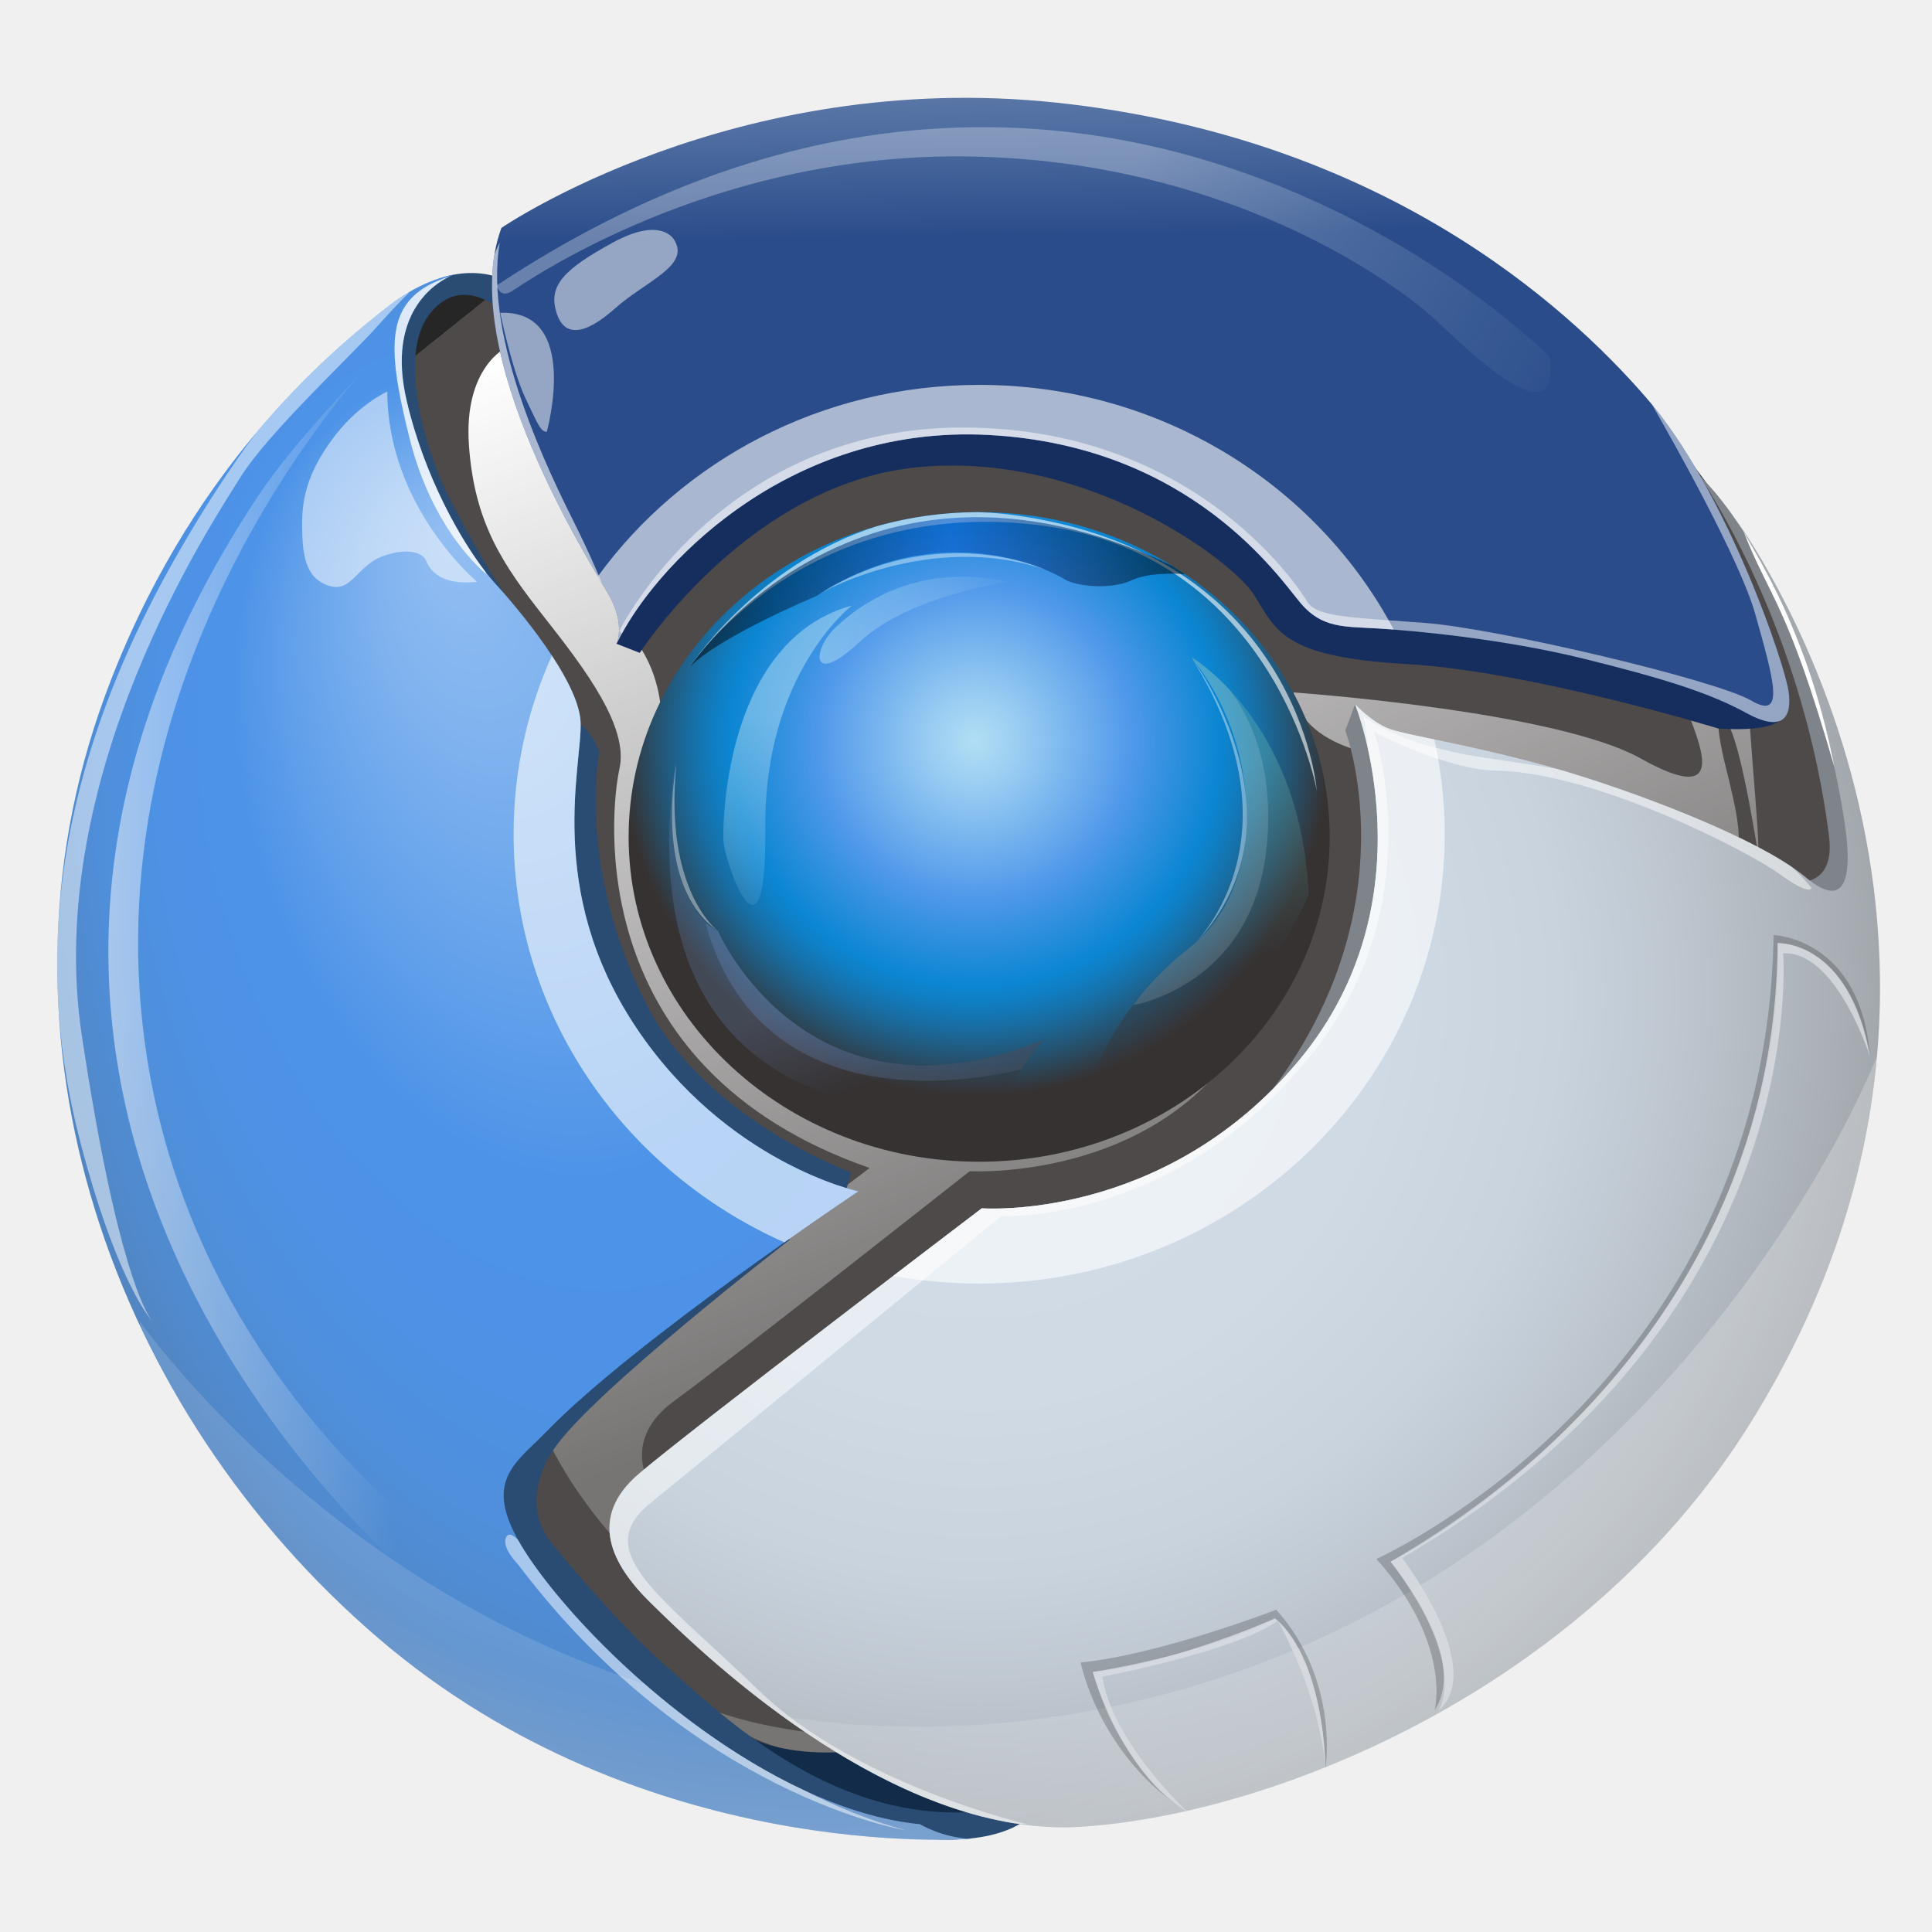
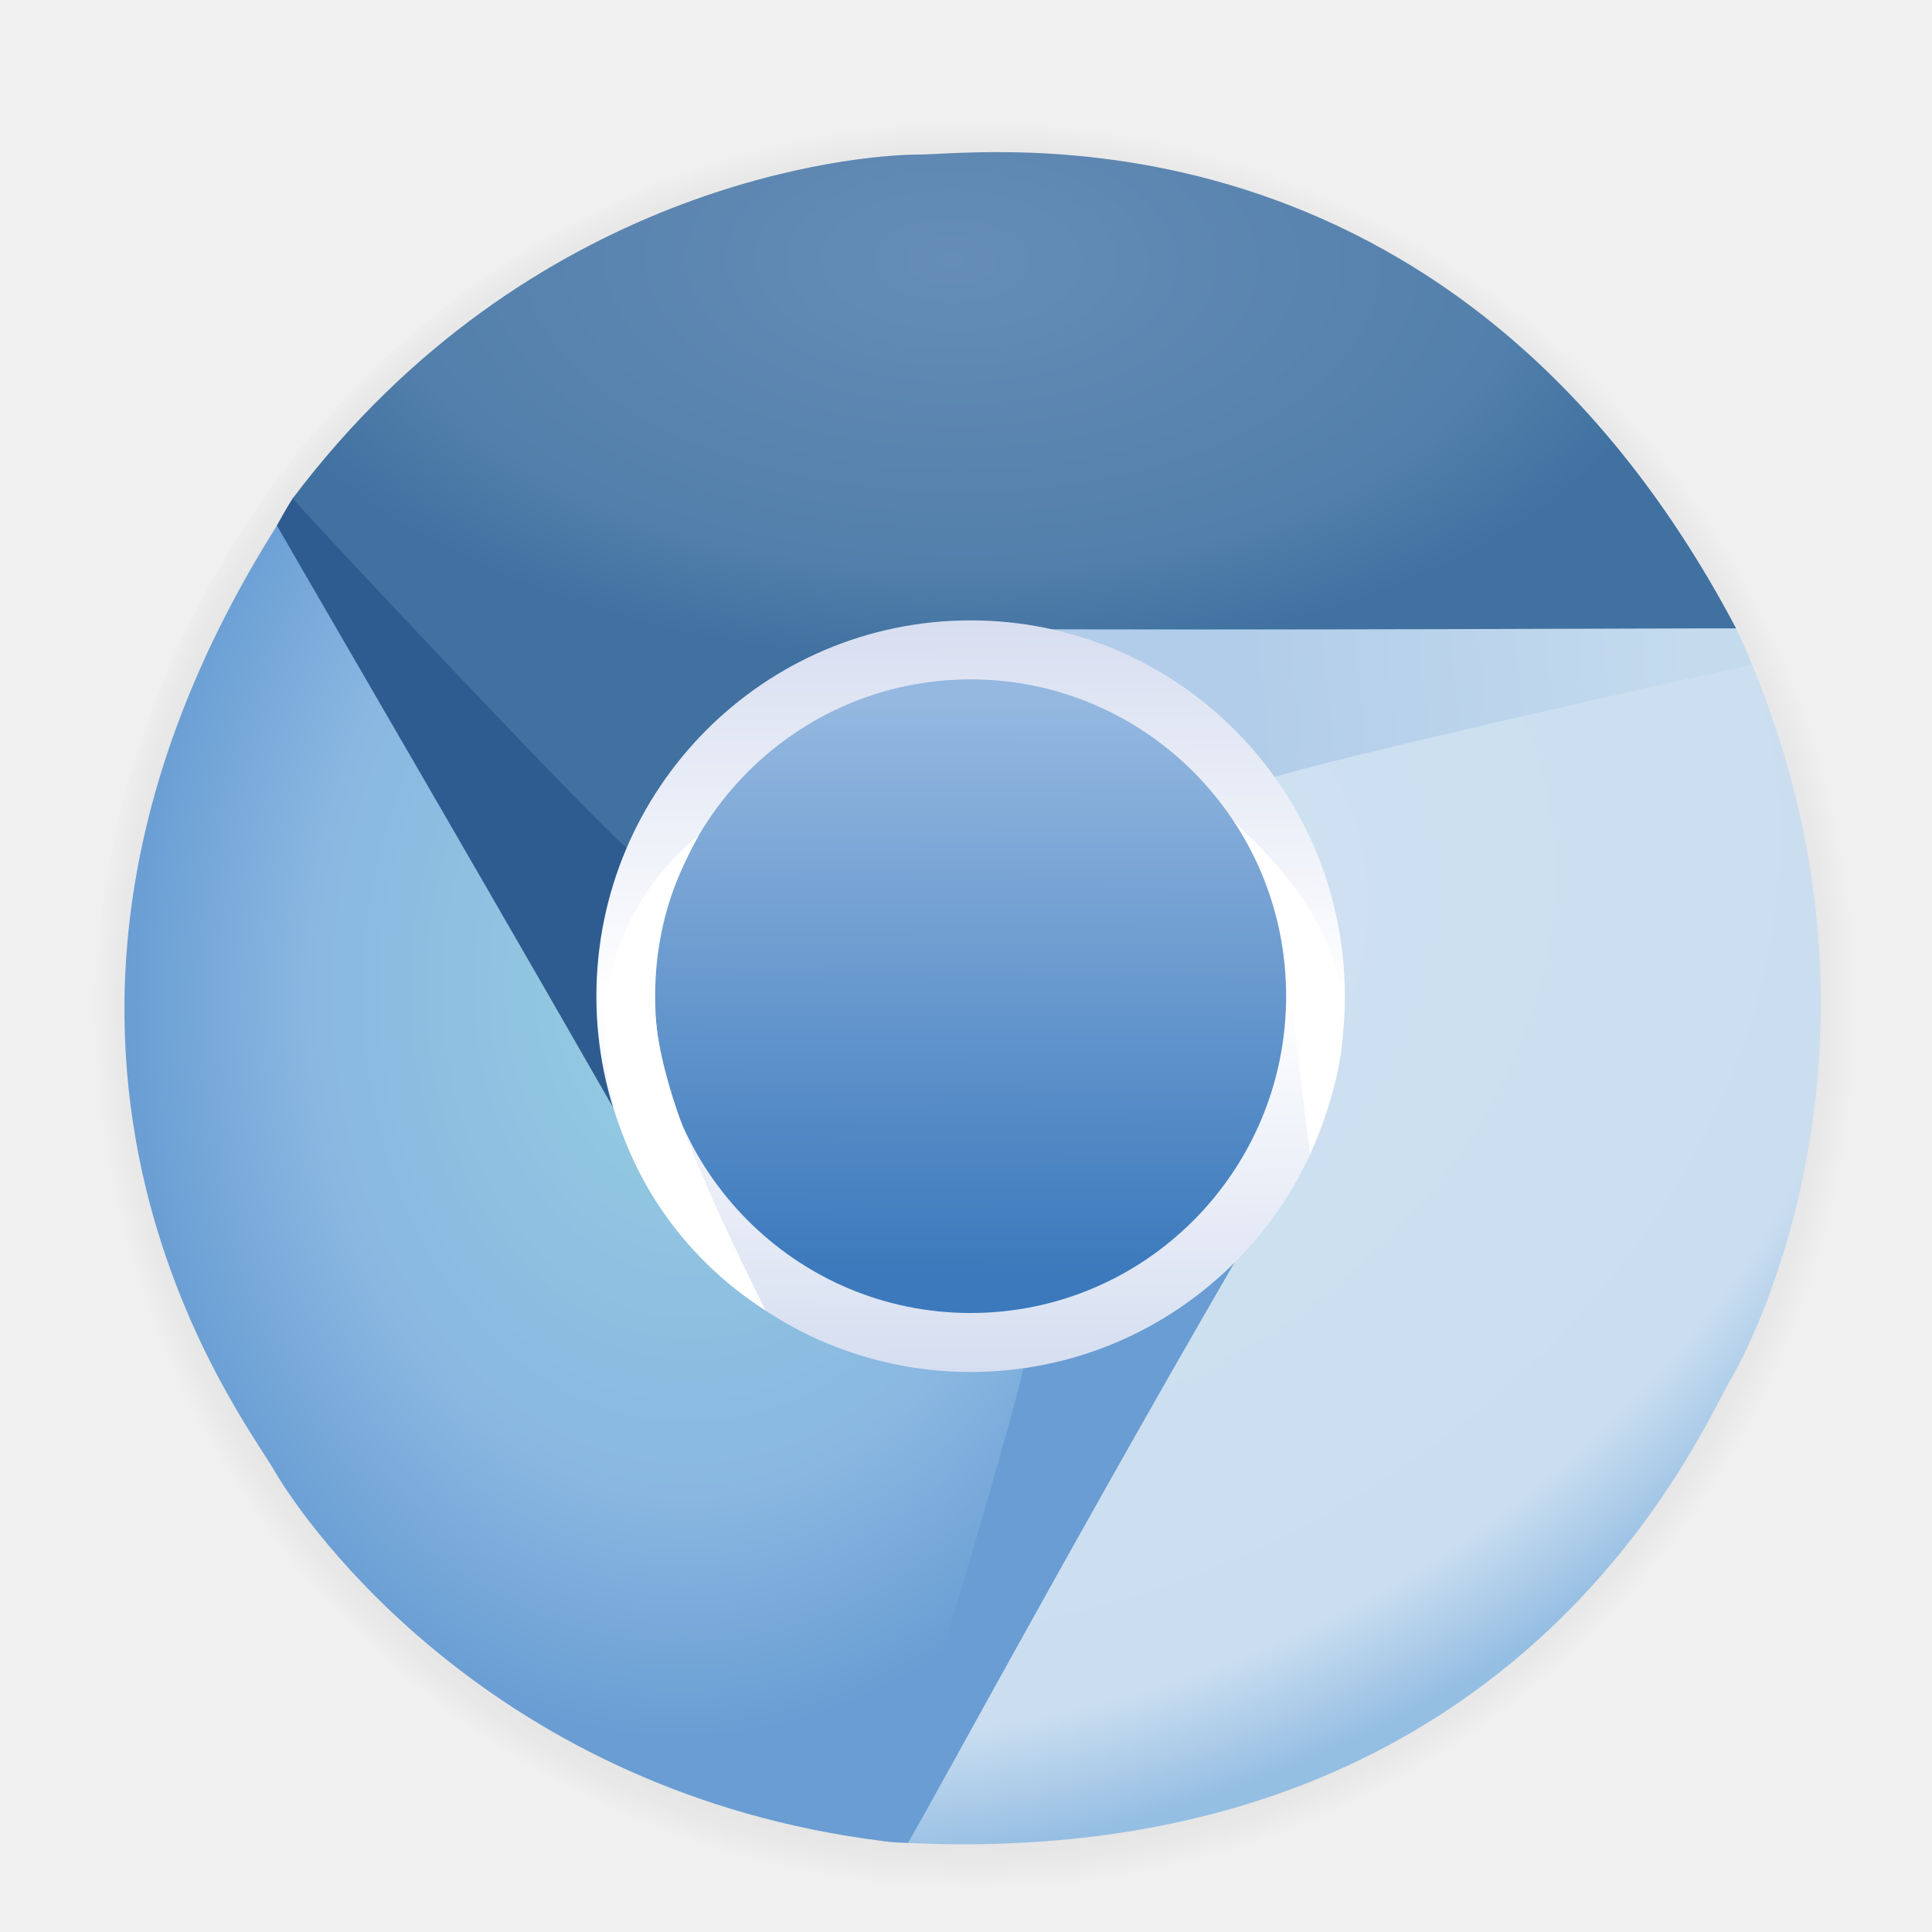
- <svg xmlns="http://www.w3.org/2000/svg" xmlns:xlink="http://www.w3.org/1999/xlink" version="1.1" width="512" height="512" viewBox="0 0 512 512" id="Layer_1" xml:space="preserve">
-   <defs id="defs276">
-     <linearGradient x1="246.287" y1="309.293" x2="344.287" y2="61.96" id="linearGradient3235" xlink:href="#SVGID_1_" gradientUnits="userSpaceOnUse" gradientTransform="matrix(1,0,0,-1,-95.5249,413.6392)" />
-     <linearGradient x1="425.283" y1="380.217" x2="523.283" y2="132.883" id="linearGradient3237" xlink:href="#SVGID_2_" gradientUnits="userSpaceOnUse" gradientTransform="matrix(1,0,0,-1,-95.5249,413.6392)" />
-     <radialGradient cx="354.779" cy="148.45" r="224.877" id="radialGradient3239" xlink:href="#SVGID_3_" gradientUnits="userSpaceOnUse" gradientTransform="matrix(1,0,0,-1,-95.5249,413.6392)" />
-     <linearGradient x1="393.387" y1="379.518" x2="393.998" y2="335.523" id="linearGradient3241" xlink:href="#SVGID_4_" gradientUnits="userSpaceOnUse" gradientTransform="matrix(1,0,0,-1,-95.5249,413.6392)" />
-     <radialGradient cx="363.576" cy="283.968" r="226.974" fx="223.237" fy="279.066" id="radialGradient3243" xlink:href="#SVGID_5_" gradientUnits="userSpaceOnUse" gradientTransform="matrix(0.2694,0.963,0.6475,-0.1811,-112.0564,-13.5191)" />
-     <radialGradient cx="354.112" cy="210.617" r="87.218" id="radialGradient3245" xlink:href="#SVGID_6_" gradientUnits="userSpaceOnUse" gradientTransform="matrix(1,0,0,-1,-95.5249,413.6392)" />
-     <linearGradient x1="283.84" y1="247.407" x2="405.834" y2="247.407" id="linearGradient3247" xlink:href="#SVGID_7_" gradientUnits="userSpaceOnUse" gradientTransform="matrix(1,0,0,-1,-95.5249,413.6392)" />
-     <linearGradient x1="315.816" y1="240.502" x2="362.487" y2="240.502" id="linearGradient3249" xlink:href="#SVGID_8_" gradientUnits="userSpaceOnUse" gradientTransform="matrix(1,0,0,-1,-95.5249,413.6392)" />
-     <linearGradient x1="212.457" y1="195.828" x2="210.957" y2="252.828" id="linearGradient3251" xlink:href="#SVGID_9_" gradientUnits="userSpaceOnUse" />
-     <linearGradient x1="325.928" y1="150.774" x2="333.595" y2="127.44" id="linearGradient3253" xlink:href="#SVGID_10_" gradientUnits="userSpaceOnUse" gradientTransform="matrix(1,0,0,-1,-95.5249,413.6392)" />
-     <linearGradient x1="299.559" y1="149.418" x2="415.892" y2="114.418" id="linearGradient3255" xlink:href="#SVGID_11_" gradientUnits="userSpaceOnUse" gradientTransform="matrix(1,0,0,-1,-95.5249,413.6392)" />
-     <linearGradient x1="394.055" y1="195.11" x2="410.055" y2="152.11" id="linearGradient3257" xlink:href="#SVGID_12_" gradientUnits="userSpaceOnUse" gradientTransform="matrix(1,0,0,-1,-95.5249,413.6392)" />
-     <linearGradient x1="140.64" y1="153.574" x2="231.779" y2="153.574" id="linearGradient3259" xlink:href="#SVGID_13_" gradientUnits="userSpaceOnUse" gradientTransform="matrix(1,0,0,-1,-95.5249,413.6392)" />
-     <linearGradient x1="273.692" y1="99.52" x2="378.692" y2="163.52" id="linearGradient3261" xlink:href="#SVGID_14_" gradientUnits="userSpaceOnUse" />
-     <radialGradient cx="314.445" cy="191.782" r="257.587" id="radialGradient3263" xlink:href="#SVGID_15_" gradientUnits="userSpaceOnUse" gradientTransform="matrix(1,0,0,-1,-95.5249,413.6392)" />
-     <radialGradient cx="314.445" cy="191.781" r="257.587" id="radialGradient3265" xlink:href="#SVGID_16_" gradientUnits="userSpaceOnUse" gradientTransform="matrix(1,0,0,-1,-95.5249,413.6392)" />
+ <svg xmlns="http://www.w3.org/2000/svg" xmlns:xlink="http://www.w3.org/1999/xlink" version="1.1" width="256" height="256" id="svg3039">
+   <defs id="defs3043">
+     <linearGradient id="linearGradient3803">
+       <stop style="stop-color:#d7def0;stop-opacity:1;" offset="0" id="stop3805" />
+       <stop id="stop3811" offset="0.5" style="stop-color:#ffffff;stop-opacity:1" />
+       <stop style="stop-color:#d5def0;stop-opacity:1" offset="1" id="stop3807" />
+     </linearGradient>
+     <linearGradient id="linearGradient3776">
+       <stop id="stop3778" offset="0" style="stop-color:#b2cde9;stop-opacity:1" />
+       <stop id="stop3780" offset="1" style="stop-color:#c4dbee;stop-opacity:1" />
+     </linearGradient>
+     <linearGradient id="linearGradient3750">
+       <stop id="stop3752" offset="0" style="stop-color:#d0e2f1;stop-opacity:1" />
+       <stop style="stop-color:#cadef0;stop-opacity:1" offset="0.856" id="stop3756" />
+       <stop id="stop3754" offset="1" style="stop-color:#95bee3;stop-opacity:1" />
+     </linearGradient>
+     <linearGradient id="linearGradient3708">
+       <stop style="stop-color:#658db6;stop-opacity:1" offset="0" id="stop3710" />
+       <stop id="stop3716" offset="0.768" style="stop-color:#527fab;stop-opacity:1;" />
+       <stop style="stop-color:#4071a0;stop-opacity:1" offset="1" id="stop3712" />
+     </linearGradient>
+     <linearGradient id="linearGradient3698">
+       <stop style="stop-color:#96d0e1;stop-opacity:1" offset="0" id="stop3700" />
+       <stop id="stop3706" offset="0.678" style="stop-color:#89b7e1;stop-opacity:1" />
+       <stop style="stop-color:#699dd3;stop-opacity:1" offset="1" id="stop3702" />
+     </linearGradient>
+     <linearGradient id="linearGradient3647">
+       <stop style="stop-color:#3b79bc;stop-opacity:1;" offset="0" id="stop3649" />
+       <stop style="stop-color:#94b8e0;stop-opacity:1" offset="1" id="stop3651" />
+     </linearGradient>
+     <linearGradient id="linearGradient3588">
+       <stop style="stop-color:#ffffff;stop-opacity:1" offset="0" id="stop3590" />
+       <stop style="stop-color:#000000;stop-opacity:0;" offset="1" id="stop3592" />
+     </linearGradient>
+     <radialGradient xlink:href="#linearGradient3588" id="radialGradient3594" cx="-118.78" cy="121.492" fx="-118.78" fy="121.492" r="25.492" gradientUnits="userSpaceOnUse" gradientTransform="matrix(0.02177942,-0.9574359,0.9787233,0.02221687,-235.0993,5.068445)" />
+     <linearGradient xlink:href="#linearGradient3647" id="linearGradient3653" x1="-397.813" y1="149.188" x2="-397.559" y2="51.356" gradientUnits="userSpaceOnUse" />
+     <radialGradient xlink:href="#linearGradient3698" id="radialGradient3704" cx="-383.275" cy="217.91" fx="-383.275" fy="217.91" r="59.402" gradientTransform="matrix(-1.286157,-0.08596317,0.1145368,-1.713676,-425.0198,469.501)" gradientUnits="userSpaceOnUse" />
+     <radialGradient xlink:href="#linearGradient3708" id="radialGradient3714" cx="-123.5" cy="-11.571" fx="-123.5" fy="-11.571" r="95.627" gradientTransform="matrix(-0.00756512,0.557514,-1.031459,-0.01398286,113.2397,103.212)" gradientUnits="userSpaceOnUse" />
+     <radialGradient xlink:href="#linearGradient3750" id="radialGradient3748" cx="-94.873" cy="165.273" fx="-94.873" fy="165.273" r="60.481" gradientTransform="matrix(0.8129388,1.6998,-2.151909,1.029162,564.3949,118.4792)" gradientUnits="userSpaceOnUse" />
+     <linearGradient xlink:href="#linearGradient3776" id="linearGradient3774" x1="162.071" y1="85.24" x2="220.761" y2="78.876" gradientUnits="userSpaceOnUse" gradientTransform="translate(3.391713,7.418629)" />
+     <linearGradient xlink:href="#linearGradient3803" id="linearGradient3809" x1="-382.041" y1="37.281" x2="-381.394" y2="165.567" gradientUnits="userSpaceOnUse" />
  </defs>
-   <g transform="matrix(1.075979,0,0,1.075979,-19.82291,-21.94242)" id="Inside__x2B__gloss">
-     <ellipse cx="263.586" cy="260.19" rx="214.667" ry="209" id="ellipse4" style="fill:#4e4a4a" />
-     <g id="g6">
-       <linearGradient x1="246.287" y1="309.293" x2="344.287" y2="61.96" id="SVGID_1_" gradientUnits="userSpaceOnUse" gradientTransform="matrix(1,0,0,-1,-95.5249,413.6392)">
-         <stop id="stop9" style="stop-color:#ffffff;stop-opacity:1" offset="0" />
-         <stop id="stop11" style="stop-color:#ffffff;stop-opacity:0.887" offset="0.147" />
-         <stop id="stop13" style="stop-color:#ffffff;stop-opacity:0.23" offset="1" />
-       </linearGradient>
-       <path d="m 143.086,106.023 c 0,0 -10.499,4.833 -9.166,24 1.333,19.167 8.333,29.417 18.583,42.417 10.25,13 20.75,27 18.5,37.25 -2.25,10.25 -9.375,73.708 61.625,98.375 l -81.625,61.375 c 0,0 4.25,13.75 19.5,30.75 l 54.917,47.667 c 0,0 -19.334,-1.166 -33.334,-7 0,0 13.334,13 37.167,12.833 l 13.167,0.167 -63.917,-67.917 c 0,0 -7.251,-10.916 6.083,-20.583 13.334,-9.667 72.667,-56.5 72.667,-56.5 0,0 44.75,2.583 66.75,-31.917 0,0 -55.75,47.249 -97.75,11.583 -42,-35.666 -45,-92.666 -45,-92.666 0,0 -0.25,-10.667 -7,-18.417 -6.75,-7.75 -2.25,-40.75 -2.25,-40.75 0,0 -8.084,-37.584 -28.917,-30.667 z" id="path15" style="fill:url(#linearGradient3235)" />
-       <linearGradient x1="425.283" y1="380.217" x2="523.283" y2="132.883" id="SVGID_2_" gradientUnits="userSpaceOnUse" gradientTransform="matrix(1,0,0,-1,-95.5249,413.6392)">
-         <stop id="stop18" style="stop-color:#ffffff;stop-opacity:1" offset="0" />
-         <stop id="stop20" style="stop-color:#ffffff;stop-opacity:0.887" offset="0.147" />
-         <stop id="stop22" style="stop-color:#ffffff;stop-opacity:0.23" offset="1" />
-       </linearGradient>
-       <path d="m 337.003,190.94 c 0,0 64.5,4.5 85.5,16.25 21,11.75 15,-2.25 12,-10.5 -3,-8.25 13.75,-14.75 14.75,0.25 1,15 2.5,30 2.25,34.25 0,0 -3.75,-24.75 -7,-31.5 -3.25,-6.75 -4,-2.25 -1,9.75 3,12 4,17.5 2.5,23.5 l -81.75,-25.75 c 0,0 -24.667,-0.834 -27.25,-16.25 z" id="path24" style="fill:url(#linearGradient3237)" />
-     </g>
-   </g>
-   <g transform="matrix(1.075979,0,0,1.075979,-19.82291,-21.94242)" id="shield_sides">
-     <path d="m 196.003,443.44 c 0,0 8.75,11.25 35.25,8 l 44,14.75 c 0,0 -55,12.25 -79.25,-22.75 z" id="path27" style="fill:#112b48" />
-     <path d="m 139.253,93.19 -23.333,18.667 c 0,0 5,-26.334 23.333,-18.667" id="path29" style="fill:#262626" />
-     <path d="m 227.045,312.774 1,-3.625 c 0,0 -35.792,-12.959 -50.292,-41.209 -14.5,-28.25 -13.25,-53.25 -11.75,-62.25 0,0 -1.582,-6.249 -7.749,-8.833 -6.167,-2.584 -8.001,50.333 11.249,77.333 19.25,27 55,41.75 55,41.75 l 2.542,-3.166 z" id="path31" style="fill:#2a4b72" />
-     <path d="m 213.003,325.69 c 0,0 -49.25,38 -58.25,51.75 -9,13.75 -0.666,22.751 -0.666,22.751 0,0 15.166,19 28.333,30.5 13.167,11.5 39.833,37.999 75.083,35.999 l 3.875,-2.875 10.625,4 c 0,0 -8.125,9.25 -35,4.125 -20.7,-3.947 -67.75,-31.083 -91.083,-62.083 -23.333,-31 2.333,-42.667 28,-63 25.667,-20.333 35.667,-23.334 35.667,-23.334 l 3.416,2.167 z" id="path33" style="fill:#2a4b72" />
-     <path d="m 457.128,197.315 c 0,0 -0.875,3.376 -15.375,2.542 0,0 -46.25,-14.167 -77,-15.917 -30.75,-1.75 -31.999,-8.416 -37.499,-17.083 -5.5,-8.667 -42.001,-35.668 -83.334,-31.334 -41.333,4.334 -67.917,45.667 -67.917,45.667 l -5.749,-2.249 7.166,-15.25 c 0,0 23.166,-38.167 73.833,-41.167 50.667,-3 80.333,17.667 94.333,34.667 14,17 64.334,14.667 96.334,27 0,0 15.249,3.915 15.208,13.124 z" id="path35" style="fill:#162e5e" />
-     <path d="M 141.753,89.065" id="path37" style="fill:none;stroke:#f05a28;stroke-width:0.929" />
-     <path d="m 141.128,96.315 c 0,0 -9.5,-8.5 -17.125,1.75 -7.625,10.25 -0.751,33.624 5.083,44.958 5.834,11.334 12.167,21.917 15.542,26.417 0,0 -9.875,-9 -18.625,-22 -8.75,-13 -14.5,-26.25 -10.75,-43.75 3.75,-17.5 19.917,-17.042 25.25,-15.166 l 0.625,7.791 z" id="path39" style="fill:#2a4b72" />
-     <path d="m 463.128,237.44 c 0,0 7.125,-0.251 5.792,-10.917 -1.333,-10.666 -6.667,-48.958 -31.667,-88.708 0,0 21.999,19.709 35.333,75.042 13.334,55.333 -9.458,24.583 -9.458,24.583 z" id="path41" style="fill:#7f848a" />
-     <path d="m 352.17,193.857 c 0,0 -1.707,4.791 -2.416,6.416 0,0 16.347,42.774 -17.827,88.347 l 2.326,1.57 c 0,0 45.834,-39.666 17.917,-96.333 z" id="path43" style="fill:#7e848a" />
-   </g>
-   <g transform="matrix(1.075979,0,0,1.075979,-19.82291,-21.94242)" id="_x33__shields__x2B__kern">
-     <radialGradient cx="354.779" cy="148.45" r="224.877" id="SVGID_3_" gradientUnits="userSpaceOnUse" gradientTransform="matrix(1,0,0,-1,-95.5249,413.6392)">
-       <stop id="stop47" style="stop-color:#d1dce7;stop-opacity:1" offset="0.091" />
-       <stop id="stop49" style="stop-color:#cfdae5;stop-opacity:1" offset="0.444" />
-       <stop id="stop51" style="stop-color:#c9d3dd;stop-opacity:1" offset="0.636" />
-       <stop id="stop53" style="stop-color:#c0c9d2;stop-opacity:1" offset="0.747" />
-       <stop id="stop55" style="stop-color:#a9afb5;stop-opacity:1" offset="0.941" />
-       <stop id="stop57" style="stop-color:#a1a6ab;stop-opacity:1" offset="1" />
-     </radialGradient>
-     <path d="m 445.586,147.857 c 0,0 78,104 3.99,222.97 -40.724,65.46 -117.333,96.499 -165,99.499 -47.667,3 -95.875,-45.375 -105.75,-55 -9.875,-9.625 -15.75,-21.124 -3,-31.999 12.75,-10.875 84.417,-65.334 84.417,-65.334 0,0 44.76,3.447 78.01,-36.303 33.25,-39.75 13.917,-87.833 13.917,-87.833 0,0 4,4.333 8.333,5.999 4.333,1.668 19.75,3.834 39.375,9.334 19.625,5.5 51.625,17.5 63.25,27.25 11.625,9.75 11.063,-3.979 9.625,-13.416 -7.333,-48.167 -27.167,-75.167 -27.167,-75.167 z" id="path59" style="fill:url(#radialGradient3239)" />
-     <linearGradient x1="393.387" y1="379.518" x2="393.998" y2="335.523" id="SVGID_4_" gradientUnits="userSpaceOnUse" gradientTransform="matrix(1,0,0,-1,-95.5249,413.6392)">
-       <stop id="stop62" style="stop-color:#647fad;stop-opacity:1" offset="0" />
-       <stop id="stop64" style="stop-color:#516fa2;stop-opacity:1" offset="0.376" />
-       <stop id="stop66" style="stop-color:#2a4c8a;stop-opacity:1" offset="1" />
-     </linearGradient>
-     <path d="m 170.253,179.065 c 0,0 2.313,-4.75 -1.875,-12.125 -4.188,-7.375 -37.792,-59.751 -26.458,-90.417 0,0 57.333,-39.333 136.833,-30.833 79.5,8.5 125,49.5 145,72.5 20,23 34.167,65.667 35.167,72.334 1,6.667 -1.501,10.332 -10.334,5.499 -8.833,-4.833 -19.666,-8.333 -39.833,-13.333 -20.167,-5 -42.499,-7 -50.833,-7.5 -8.334,-0.5 -13.833,0.001 -19.083,-6.166 -5.25,-6.167 -26.917,-38.835 -76.917,-41.501 -50,-2.666 -83.001,33.084 -91.667,51.542 z" id="path68" style="fill:url(#linearGradient3241)" />
-     <radialGradient cx="363.576" cy="283.968" r="226.974" fx="223.237" fy="279.066" id="SVGID_5_" gradientUnits="userSpaceOnUse" gradientTransform="matrix(0.2694,0.963,0.6475,-0.1811,-112.0564,-13.5191)">
-       <stop id="stop71" style="stop-color:#93bef2;stop-opacity:1" offset="0" />
-       <stop id="stop73" style="stop-color:#80b3ef;stop-opacity:1" offset="0.143" />
-       <stop id="stop75" style="stop-color:#5095e8;stop-opacity:1" offset="0.432" />
-       <stop id="stop77" style="stop-color:#4d93e8;stop-opacity:1" offset="0.449" />
-       <stop id="stop79" style="stop-color:#4d92e5;stop-opacity:1" offset="0.601" />
-       <stop id="stop81" style="stop-color:#4f8fdb;stop-opacity:1" offset="0.716" />
-       <stop id="stop83" style="stop-color:#5189cb;stop-opacity:1" offset="0.819" />
-       <stop id="stop85" style="stop-color:#5286c3;stop-opacity:1" offset="0.857" />
-     </radialGradient>
-     <path d="m 229.815,313.815 c 0,0 -55.188,36.875 -76.688,59.063 -9.185,9.478 -18.875,13.563 0.875,38.313 19.75,24.75 57.5,55.25 91,58.5 0,0 5.667,3.417 12.584,3.584 0,0 -80.667,6.583 -146,-49.417 -65.333,-56 -98.246,-147.845 -67.333,-232 20.31,-55.288 54.499,-84.167 70.124,-96.292 8.442,-6.552 15.876,-7.541 15.876,-7.541 0,0 -17.584,5.833 -11.667,31.083 5.104,21.784 16.166,38.833 21.666,44.833 5.5,6 20.667,23.917 21.167,34.25 0.5,10.333 -8.833,41.333 13.5,75 22.333,33.667 54.896,40.624 54.896,40.624 z" id="path87" style="fill:url(#radialGradient3243)" />
-     <radialGradient cx="354.112" cy="210.617" r="87.218" id="SVGID_6_" gradientUnits="userSpaceOnUse" gradientTransform="matrix(1,0,0,-1,-95.5249,413.6392)">
-       <stop id="stop90" style="stop-color:#b1def4;stop-opacity:1" offset="0" />
-       <stop id="stop92" style="stop-color:#9bcef2;stop-opacity:1" offset="0.12" />
-       <stop id="stop94" style="stop-color:#62a5ec;stop-opacity:1" offset="0.37" />
-       <stop id="stop96" style="stop-color:#5098ea;stop-opacity:1" offset="0.442" />
-       <stop id="stop98" style="stop-color:#0b86d2;stop-opacity:1" offset="0.691" />
-       <stop id="stop100" style="stop-color:#0f7fc5;stop-opacity:1" offset="0.732" />
-       <stop id="stop102" style="stop-color:#186da2;stop-opacity:1" offset="0.808" />
-       <stop id="stop104" style="stop-color:#274f69;stop-opacity:1" offset="0.91" />
-       <stop id="stop106" style="stop-color:#363232;stop-opacity:1" offset="1" />
-     </radialGradient>
-     <ellipse cx="259.586" cy="226.524" rx="86.334" ry="80" id="ellipse108" style="fill:url(#radialGradient3245)" />
-   </g>
-   <g transform="matrix(1.075979,0,0,1.075979,-19.82291,-21.94242)" id="Edge_gloss">
-     <path d="m 425.315,120.05 c 5.171,8.99 21.656,38.197 25.438,51.641 4.5,16 7.5,26.25 -1,21.25 -8.5,-5 -62.25,-17.75 -80.375,-19.125 -18.125,-1.375 -26.625,-1.375 -29,-5.25 0,0 -25.125,-42.875 -84.875,-42.875 -59.75,0 -84.5,50 -84.5,50 l 0.541,0.852 c 10.308,-18.994 42.561,-51.567 90.376,-49.019 50,2.666 71.667,35.334 76.917,41.501 5.25,6.167 10.749,5.666 19.083,6.166 8.334,0.5 30.666,2.5 50.833,7.5 20.167,5 31,8.5 39.833,13.333 8.833,4.833 11.334,1.168 10.334,-5.499 -0.973,-6.494 -14.434,-47.111 -33.605,-70.475 z" id="path111" style="opacity:0.5;fill:#ffffff" />
-     <path d="m 456.753,235.69 c 7.833,5.667 7.833,3.333 7.833,3.333 -1.496,-1.785 -3.079,-3.454 -4.729,-5.027 -13.054,-8.901 -39.937,-19 -57.992,-24.238 -11.664,-1.974 -21.896,-3.03 -28.235,-4.816 0,0 -10.708,-2.083 -19.375,-8.083 0,0 0.621,3.109 1.139,8.198 3.619,16.565 6.26,48.663 -17.139,76.635 -33.25,39.75 -78.01,36.303 -78.01,36.303 0,0 -71.667,54.459 -84.417,65.334 -12.75,10.875 -6.875,22.374 3,31.999 8.728,8.508 47.398,47.274 89.175,54.101 1.221,0.12 2.367,0.209 3.419,0.265 0,0 -42.167,-9.75 -66.167,-33 -24,-23.25 -41.5,-34 -26.75,-46 14.75,-12 86.5,-70.75 86.5,-70.75 0,0 44.383,2.184 77.917,-41.749 27.958,-36.626 13.958,-77.501 13.958,-77.501 0,0 17.584,9.25 30.042,9.5 24.662,0.492 61.998,19.829 69.831,25.496 z" id="path113" style="opacity:0.5;fill:#ffffff" />
-     <path d="m 470.24,209.38 c -11.675,-40.627 -15.925,-41.626 -22.3,-57.877 6.251,10.625 16.563,28.562 22.3,57.877 z" id="path115" style="fill:#ffffff" />
-     <path d="m 138.253,161.815 c -0.101,-0.205 -0.188,-0.404 -0.285,-0.609 -5.871,-7.573 -14.91,-23.02 -19.381,-42.099 -5.029,-21.46 6.912,-28.891 10.612,-30.64 -16.248,5.141 -15.677,16.641 -9.946,39.723 5.833,23.5 19,33.625 19,33.625 z" id="path117" style="opacity:0.8;fill:#ffffff" />
-     <path d="M 139.253,161.815" id="path119" style="fill:none;stroke:#be1e2d;stroke-width:0.929" />
-     <path d="M 131.086,88.19" id="path121" style="fill:none;stroke:#be1e2d;stroke-width:0.929" />
-     <path d="m 154.003,411.19 c -3.535,-4.43 -6.112,-8.188 -7.934,-11.443 -1.214,-1.271 -2.341,-1.898 -2.941,-0.807 -1.375,2.5 2.875,6.75 2.875,6.75 43,57 95.5,65.5 95.5,65.5 -8.859,-2.4 -17.355,-5.885 -25.355,-10.012 -24.504,-11.484 -47.964,-32.217 -62.145,-49.988 z" id="path123" style="opacity:0.5;fill:#ffffff" />
-     <path d="m 267.503,147.19 c -2.863,-0.377 -5.652,-0.584 -8.372,-0.654 -8.49,0.041 -16.688,1.222 -24.429,3.378 -30.453,9.491 -46.949,35.526 -46.949,35.526 0,0 28.079,-43.671 88,-35.5 56.833,7.75 67,65.25 67,65.25 0,0 -4.295,-58.654 -75.25,-68 z" id="path125" style="opacity:0.6;fill:#ffffff" />
-     <path d="m 160.253,149.94 c -6.5,-13 -22.833,-45.916 -18.75,-69.75 0,0 -0.581,1.019 -1.302,2.951 -4.647,28.16 19.106,68.525 26.474,80.91 -1.593,-3.868 -3.737,-8.739 -6.422,-14.111 z" id="path127" style="opacity:0.6;fill:#ffffff" />
-   </g>
-   <g transform="matrix(1.075979,0,0,1.075979,-19.82291,-21.94242)" id="Kern_gloss">
-     <linearGradient x1="283.84" y1="247.407" x2="405.834" y2="247.407" id="SVGID_7_" gradientUnits="userSpaceOnUse" gradientTransform="matrix(1,0,0,-1,-95.5249,413.6392)">
-       <stop id="stop131" style="stop-color:#000000;stop-opacity:1" offset="0" />
-       <stop id="stop133" style="stop-color:#000916;stop-opacity:1" offset="0.075" />
-       <stop id="stop135" style="stop-color:#002150;stop-opacity:1" offset="0.233" />
-       <stop id="stop137" style="stop-color:#0046ab;stop-opacity:1" offset="0.458" />
-       <stop id="stop139" style="stop-color:#0052c9;stop-opacity:1" offset="0.527" />
-       <stop id="stop141" style="stop-color:#000000;stop-opacity:1" offset="0.994" />
-     </linearGradient>
-     <path d="m 307.007,159.683 c -77.92,-37.325 -118.691,25.008 -118.691,25.008 7,-7.375 31.188,-17.5 31.188,-17.5 31.25,-20.5 58.625,-5.75 61.125,-4.125 2.5,1.625 11.125,2.75 16.5,0.25 4.021,-1.871 10.281,-1.712 13.18,-1.513 -1.083,-0.73 -2.183,-1.438 -3.302,-2.12 z" id="path143" style="opacity:0.52;fill:url(#linearGradient3247)" />
-     <path d="m 220.628,166.44 c 0,0 26.709,-15.25 55.042,-5.833 0,0 -26.25,-12 -55.042,5.833 z" id="path145" style="opacity:0.4;fill:#ffffff" />
-     <linearGradient x1="315.816" y1="240.502" x2="362.487" y2="240.502" id="SVGID_8_" gradientUnits="userSpaceOnUse" gradientTransform="matrix(1,0,0,-1,-95.5249,413.6392)">
-       <stop id="stop148" style="stop-color:#b1def4;stop-opacity:1" offset="0.006" />
-       <stop id="stop150" style="stop-color:#b1def4;stop-opacity:0.07" offset="1" />
-     </linearGradient>
-     <path d="m 266.961,163.69 c 0,0 -24.375,3.25 -36.75,14.75 -12.375,11.5 -11.625,1.875 -6.125,-3.375 5.5,-5.25 19.625,-16.375 42.875,-11.375 z" id="path152" style="opacity:0.52;fill:url(#linearGradient3249)" />
-     <linearGradient x1="212.457" y1="195.828" x2="210.957" y2="252.828" id="SVGID_9_" gradientUnits="userSpaceOnUse">
-       <stop id="stop155" style="stop-color:#b1def4;stop-opacity:1" offset="0.006" />
-       <stop id="stop157" style="stop-color:#b1def4;stop-opacity:0.07" offset="1" />
-     </linearGradient>
-     <path d="m 228.253,169.523 c 0,0 -21.666,16.667 -21.333,54.667 0.333,38 -10.168,8.5 -10.334,3 -0.166,-5.5 0.834,-49.167 31.667,-57.667 z" id="path159" style="opacity:0.52;fill:url(#linearGradient3251)" />
-     <linearGradient x1="325.928" y1="150.774" x2="333.595" y2="127.44" id="SVGID_10_" gradientUnits="userSpaceOnUse" gradientTransform="matrix(1,0,0,-1,-95.5249,413.6392)">
-       <stop id="stop162" style="stop-color:#647fad;stop-opacity:1" offset="0.006" />
-       <stop id="stop164" style="stop-color:#5c7197;stop-opacity:1" offset="0.225" />
-       <stop id="stop166" style="stop-color:#464d5e;stop-opacity:1" offset="0.679" />
-       <stop id="stop168" style="stop-color:#363232;stop-opacity:1" offset="1" />
-     </linearGradient>
-     <path d="m 185.253,204.94 c 0,0 -6.167,35.417 10,44.75 0,0 21.75,50.5 80.25,26.75 0,0 -8.417,9.75 -10.25,16.75 0,0 -97,17.166 -80,-88.25 z" id="path170" style="opacity:0.29;fill:url(#linearGradient3253)" />
-     <linearGradient x1="299.559" y1="149.418" x2="415.892" y2="114.418" id="SVGID_11_" gradientUnits="userSpaceOnUse" gradientTransform="matrix(1,0,0,-1,-95.5249,413.6392)">
-       <stop id="stop173" style="stop-color:#647fad;stop-opacity:1" offset="0.006" />
-       <stop id="stop175" style="stop-color:#5c7197;stop-opacity:1" offset="0.225" />
-       <stop id="stop177" style="stop-color:#464d5e;stop-opacity:1" offset="0.679" />
-       <stop id="stop179" style="stop-color:#363232;stop-opacity:1" offset="1" />
-     </linearGradient>
-     <path d="m 275.503,276.44 c -58.5,23.75 -80.25,-26.75 -80.25,-26.75 -1.127,-0.556 -2.151,-1.215 -3.085,-1.961 13.465,48.423 64.84,39.194 77.832,36.019 2.716,-4.077 5.503,-7.308 5.503,-7.308 z" id="path181" style="opacity:0.38;fill:url(#linearGradient3255)" />
-     <path d="m 195.253,249.69 c 0,0 -13.333,-9.75 -10.249,-41.083 0,0 -5.917,30.083 10.249,41.083 z" id="path183" style="opacity:0.4;fill:#ffffff" />
-     <linearGradient x1="394.055" y1="195.11" x2="410.055" y2="152.11" id="SVGID_12_" gradientUnits="userSpaceOnUse" gradientTransform="matrix(1,0,0,-1,-95.5249,413.6392)">
-       <stop id="stop186" style="stop-color:#64b0ad;stop-opacity:1" offset="0.006" />
-       <stop id="stop188" style="stop-color:#5c9a97;stop-opacity:1" offset="0.221" />
-       <stop id="stop190" style="stop-color:#476160;stop-opacity:1" offset="0.665" />
-       <stop id="stop192" style="stop-color:#363232;stop-opacity:1" offset="1" />
-     </linearGradient>
-     <path d="m 286.253,289.69 c 0,0 5,-20.25 25,-35.75 20,-15.5 17.75,-50.75 0.5,-71.75 0,0 27,15.5 29,58.5 0,0 -16.5,41.25 -54.5,49 z" id="path194" style="opacity:0.38;fill:url(#linearGradient3257)" />
-     <path d="m 321.237,190.247 c -4.545,-4.865 -8.323,-7.344 -9.251,-7.916 0.113,0.199 0.235,0.398 0.347,0.6 16.709,21.078 18.689,55.688 -1.079,71.01 -4.661,3.612 -8.498,7.481 -11.656,11.293 -1.293,1.751 -2.094,2.707 -2.094,2.707 0,0 30,-4.75 33,-40 1.572,-18.491 -3.802,-30.472 -9.267,-37.694 z" id="path196" style="opacity:0.14;fill:#ffffff" />
-     <path d="m 312.087,182.69 c 0,0 30.5,40.5 -0.417,71.167 0,0 28.583,-25.834 0.417,-71.167 z" id="path198" style="opacity:0.4;fill:#ffffff" />
-   </g>
-   <g transform="matrix(1.075979,0,0,1.075979,-19.82291,-21.94242)" id="Gloss">
-     <linearGradient x1="140.64" y1="153.574" x2="231.779" y2="153.574" id="SVGID_13_" gradientUnits="userSpaceOnUse" gradientTransform="matrix(1,0,0,-1,-95.5249,413.6392)">
-       <stop id="stop202" style="stop-color:#ffffff;stop-opacity:1" offset="0" />
-       <stop id="stop204" style="stop-color:#ffffff;stop-opacity:0" offset="0.77" />
-       <stop id="stop206" style="stop-color:#ffffff;stop-opacity:0" offset="1" />
-     </linearGradient>
-     <path d="m 82.253,142.19 c 8.131,-12.199 22.5,-27.125 29.25,-34.5 0,0 -68.75,70 -57.916,165.501 10.204,89.952 82.667,134.666 82.667,134.666 l -12.251,4.583 c 0,0 -145.079,-115.225 -41.75,-270.25 z" id="path208" style="opacity:0.5;fill:url(#linearGradient3259)" />
-     <path d="M 32.587,94.857" id="path210" style="fill:none;stroke:#f05a28;stroke-width:0.929" />
-     <path d="m 113.815,116.815 c 0,0 -7.396,3.293 -13.646,11.876 -6.25,8.583 -7.418,14.916 -7.334,21.416 0.084,6.5 0.584,12.5 6.417,14.5 5.833,2 7,-4.917 13.5,-7.25 6.5,-2.333 9.916,-0.582 10.583,1.084 0.667,1.666 3.001,6.332 12.584,5.249 10e-4,0 -22.041,-18.417 -22.104,-46.875 z" id="path212" style="opacity:0.5;fill:#ffffff" />
-     <path d="m 153.086,126.774 c 0,0 8.417,-30.084 -11.458,-29.334 0,0 2.875,14 6.25,21.125 3.375,7.125 3.666,7.918 5.208,8.209 z" id="path214" style="opacity:0.5;fill:#ffffff" />
-     <path d="m 184.504,79.523 c 0,0 -3.001,-5.999 -15.084,0.584 -12.083,6.583 -15.917,10.583 -14,17.083 1.917,6.5 7.084,5.749 14.584,-0.917 7.5,-6.666 18.417,-10.417 14.5,-16.75 z" id="path216" style="opacity:0.5;fill:#ffffff" />
-     <linearGradient x1="273.692" y1="99.52" x2="378.692" y2="163.52" id="SVGID_14_" gradientUnits="userSpaceOnUse">
-       <stop id="stop219" style="stop-color:#ffffff;stop-opacity:1" offset="0.006" />
-       <stop id="stop221" style="stop-color:#b1def4;stop-opacity:0.07" offset="1" />
-     </linearGradient>
-     <path d="m 400.128,108.315 c 0,0 -112.875,-114.625 -259.375,-17.625 0,0 0.75,3.25 3.625,1.5 2.875,-1.75 48.875,-34.5 113.375,-33.25 64.5,1.25 105.75,32.25 114.25,40.25 8.5,8 30.833,29.749 28.125,9.125 z" id="path223" style="opacity:0.3;fill:url(#linearGradient3261)" />
-     <g id="g225">
-       <path d="m 56.253,346.19 c 0,0 -0.119,-0.121 -0.335,-0.377 0.219,0.28 0.335,0.377 0.335,0.377 z" id="path227" style="opacity:0.5;fill:#ffffff" />
-       <path d="m 111.42,100.69 c 3.543,-3.985 6.275,-6.784 8.067,-8.541 -1.621,0.927 -3.341,2.043 -5.109,3.416 -7.748,6.013 -20.062,16.15 -32.981,31.578 -6.156,8.304 -12.81,18.413 -19.81,30.714 -19.122,33.604 -27.068,63.375 -28.751,89.326 -0.419,7.546 -0.387,15.078 0.063,22.567 0.823,11.626 2.797,22.332 5.354,32.105 8.263,31.576 15.998,41.983 17.665,43.956 -1.607,-2.047 -8.823,-13.961 -17.332,-70.29 -9.667,-64 32.168,-126.5 39.001,-137.5 6.833,-11 27.167,-29.831 33.833,-37.331 z" id="path229" style="opacity:0.5;fill:#ffffff" />
-     </g>
-     <g id="g231" style="opacity:0.4">
-       <radialGradient cx="314.445" cy="191.782" r="257.587" id="SVGID_15_" gradientUnits="userSpaceOnUse" gradientTransform="matrix(1,0,0,-1,-95.5249,413.6392)">
-         <stop id="stop234" style="stop-color:#ffffff;stop-opacity:1" offset="0" />
-         <stop id="stop236" style="stop-color:#ffffff;stop-opacity:0.39" offset="0.739" />
-         <stop id="stop238" style="stop-color:#ffffff;stop-opacity:0.29" offset="0.861" />
-         <stop id="stop240" style="stop-color:#ffffff;stop-opacity:0.334" offset="0.88" />
-         <stop id="stop242" style="stop-color:#ffffff;stop-opacity:0.6" offset="1" />
-       </radialGradient>
-       <path d="m 257.587,473.274 c -6.917,-0.167 -12.584,-3.584 -12.584,-3.584 -23.012,-2.232 -48.028,-17.323 -67.84,-34.576 C 97.116,409.405 52.753,345.69 52.753,345.69 c 0.116,0.568 0.244,1.123 0.363,1.688 13.733,29.044 33.785,55.32 58.471,76.479 65.333,56 146,49.417 146,49.417 z" id="path244" style="fill:url(#radialGradient3263)" />
-       <radialGradient cx="314.445" cy="191.781" r="257.587" id="SVGID_16_" gradientUnits="userSpaceOnUse" gradientTransform="matrix(1,0,0,-1,-95.5249,413.6392)">
-         <stop id="stop247" style="stop-color:#ffffff;stop-opacity:1" offset="0" />
-         <stop id="stop249" style="stop-color:#ffffff;stop-opacity:0.39" offset="0.739" />
-         <stop id="stop251" style="stop-color:#ffffff;stop-opacity:0.29" offset="0.861" />
-         <stop id="stop253" style="stop-color:#ffffff;stop-opacity:0.334" offset="0.88" />
-         <stop id="stop255" style="stop-color:#ffffff;stop-opacity:0.6" offset="1" />
-       </radialGradient>
-       <path d="m 480.706,280.62 c -14.919,36.325 -76.471,144.068 -202.453,162.569 -24.105,3.54 -46.484,3.104 -67.047,-0.048 20.161,14.616 46.848,28.853 73.37,27.184 47.667,-3 124.276,-34.039 165,-99.499 19.716,-31.692 28.641,-62.321 31.13,-90.206 z" id="path257" style="fill:url(#radialGradient3265)" />
-     </g>
-     <path d="m 174.92,273.19 c -22.333,-33.667 -13,-64.667 -13.5,-75 -0.22,-4.533 -3.262,-10.524 -7.072,-16.331 -6.062,13.485 -9.429,28.361 -9.429,43.998 0,44.582 27.317,83.001 66.677,100.53 10.637,-7.505 18.22,-12.572 18.22,-12.572 0,0 -32.563,-6.958 -54.896,-40.625 z" id="path259" style="opacity:0.6;fill:#ffffff" />
-     <path d="m 361.697,175.453 c -18.999,-35.777 -57.593,-60.264 -102.11,-60.264 -38.846,0 -73.175,18.646 -93.917,47.167 1.25,2.113 2.199,3.686 2.709,4.583 4.188,7.375 1.875,12.125 1.875,12.125 8.666,-18.458 41.667,-54.208 91.667,-51.542 50,2.666 71.667,35.334 76.917,41.501 5.25,6.167 10.749,5.666 19.083,6.166 1.047,0.064 2.317,0.151 3.776,0.264 z" id="path261" style="opacity:0.6;fill:#ffffff" />
-     <path d="m 259.586,336.524 c 63.329,0 114.667,-49.547 114.667,-110.667 0,-8.012 -0.89,-15.82 -2.565,-23.349 -5.408,-1.126 -9.321,-1.937 -11.185,-2.652 -4.333,-1.666 -8.333,-5.999 -8.333,-5.999 0,0 19.333,48.083 -13.917,87.833 -33.25,39.75 -78.01,36.303 -78.01,36.303 0,0 -9.316,7.078 -21.828,16.643 6.862,1.235 13.938,1.888 21.171,1.888 z" id="path263" style="opacity:0.6;fill:#ffffff" />
-   </g>
-   <g transform="matrix(1.075979,0,0,1.075979,-19.82291,-21.94242)" id="decorative_lines">
-     <path d="m 479.003,280.69 c 0,0 -3,-26.375 -22.75,-28 0,0 7.25,92.5 -95.333,152.334 0,0 19.668,22.999 10.834,36.666 0,0 4.499,-16.333 -14.334,-37.333 0,0 96.083,-42.917 97.833,-153.667 0,0 21.5,0.666 23.75,30 z" id="path266" style="opacity:0.21" />
-     <path d="m 372.754,441.69 c 0,0 7.666,-11.165 -11.834,-36.666 0,0 94.666,-47.501 95.333,-152.334 0,0 17.5,-1.001 22.75,28 0,0 -8.251,-26.165 -21.417,-25.499 0,0 7.668,89.833 -93.832,148.916 0,0 20.876,27.083 9,37.583 z" id="path268" style="opacity:0.82;fill:#d9dde2" />
-     <path d="m 344.878,455.94 c 0,0 3.543,-21.583 -12.124,-39.083 0,0 -28.334,11 -48.167,13 0,0 4.499,23.168 26.333,36.834 0,0 -16.333,-9.666 -23.333,-34.5 0,0 28.833,-4.5 44.833,-13.167 0,0 11.249,6.832 12.458,36.916 z" id="path270" style="opacity:0.21" />
-     <path d="m 310.92,466.691 c 0,0 -18.5,-17.168 -21,-33.334 0,0 32.792,-6.228 43.229,-13.78 0,0 10.187,17.612 11.729,36.363 0,0 0.042,-26.083 -12.458,-36.916 0,0 -24.333,10.834 -44.833,13.167 0,0 6.999,25 23.333,34.5 z" id="path272" style="opacity:0.82;fill:#d9dde2" />
-   </g>
+   <path style="fill:url(#radialGradient3594);fill-opacity:1;fill-rule:nonzero;stroke:none" id="path2814" d="m -92.746,122.576 a 25.492,25.492 0 1 1 -50.983,0 25.492,25.492 0 1 1 50.983,0 z" transform="matrix(4.680851,0,0,4.797872,685.1048,-449.6995)" />
+   <path style="fill:url(#linearGradient3774);fill-opacity:1;fill-rule:nonzero;stroke:none" d="m 232.173,88.12 c 0,15.674 -19.791,34.932 -45.844,34.932 -26.053,0 -59.922,-16.081 -59.922,-31.755 0,-15.674 21.12,-28.38 47.172,-28.38 19.903,0 46.361,18.293 56.46,20.352 0.792,1.711 1.369,2.925 2.134,4.852 z" id="path3655" />
+   <path style="fill:#2e5c91;fill-opacity:1;fill-rule:nonzero;stroke:none" d="m 38.822,65.972 c 12.381,-9.611 35.315,-1.245 51.29,19.335 15.975,20.58 17.695,51.065 5.313,60.676 -12.381,9.611 -34.176,-5.292 -50.151,-25.872 -12.204,-15.722 -4.051,-41.191 -8.616,-50.431 0.616,-1.122 1.382,-2.457 2.164,-3.709 z" id="path3655-4-8" />
+   <path style="fill:url(#radialGradient3714);fill-opacity:1;fill-rule:nonzero;stroke:none" d="m 230.043,83.262 c -7.008,-0.033 -61.07,0.29 -107.666,0.065 -17.371,5.108 -31.705,13.259 -39.182,29.155 -5.336,-4.542 -40.746,-42.216 -44.407,-46.441 31.39,-41.649 74.528,-45.559 82.915,-45.559 8.387,0 70.644,-8.632 108.339,62.78 z" id="path3596" />
+   <path style="fill:#699dd3;fill-opacity:1;fill-rule:nonzero;stroke:none" d="m 117.125,243.968 c -12.498,-9.459 -14.575,-36.939 1.146,-57.714 15.722,-20.774 41.036,-34.948 53.534,-25.489 12.498,9.459 7.448,38.967 -8.274,59.741 -12.01,15.87 -35.491,16.885 -43.227,23.695 -1.239,-0.045 -1.955,-0.06 -3.18,-0.234 z" id="path3655-4" />
+   <path style="fill:url(#radialGradient3748);fill-opacity:1;fill-rule:nonzero;stroke:none" d="m 120.303,244.201 c 3.584,-6.023 28.859,-52.899 52.691,-92.939 4.411,-17.561 5.347,-33.642 -4.558,-48.15 6.622,-2.294 58.239,-13.976 63.737,-14.988 19.966,48.18 1.45,87.338 -2.805,94.566 -4.255,7.228 -28.402,65.257 -109.065,61.511 z" id="path3596-1" />
+   <path style="fill:url(#radialGradient3704);fill-opacity:1;fill-rule:nonzero;stroke:none" d="m 36.697,69.643 c 3.469,6.09 30.723,52.78 53.779,93.273 13.094,12.505 27.685,19.485 45.192,18.033 -1.274,6.891 -16.629,57.75 -18.464,63.031 -51.756,-6.422 -76.67,-41.855 -80.855,-49.123 -4.185,-7.269 -42.73,-56.915 0.348,-125.214 z" id="path3596-1-7" />
+   <path transform="matrix(0.7729474,0,0,0.776191,435.9065,53.27571)" style="fill:url(#linearGradient3653);fill-opacity:1;stroke:url(#linearGradient3809);stroke-width:10.07;stroke-miterlimit:4;stroke-opacity:1" d="m -338.441,101.424 c 0,32.65 -26.468,59.119 -59.119,59.119 -32.65,0 -59.119,-26.468 -59.119,-59.119 0,-32.65 26.468,-59.119 59.119,-59.119 32.65,0 59.119,26.468 59.119,59.119 z" id="path3645" />
+   <path style="fill:#ffffff;fill-opacity:1;fill-rule:nonzero;stroke:none" d="m 163.546,108.896 c 18.53,17.098 16.033,29.558 10.062,44 -3.109,-22.25 -2.345,-32.427 -10.062,-44 z" id="rect3782" />
+   <path style="fill:#ffffff;fill-opacity:1;fill-rule:nonzero;stroke:none" d="m 101.421,173.639 c -22.646,-14.473 -29.81,-45.72 -8.813,-62.99 -10.848,19.775 -6.225,32.399 8.813,62.99 z" id="rect3782-4" />
</svg>
